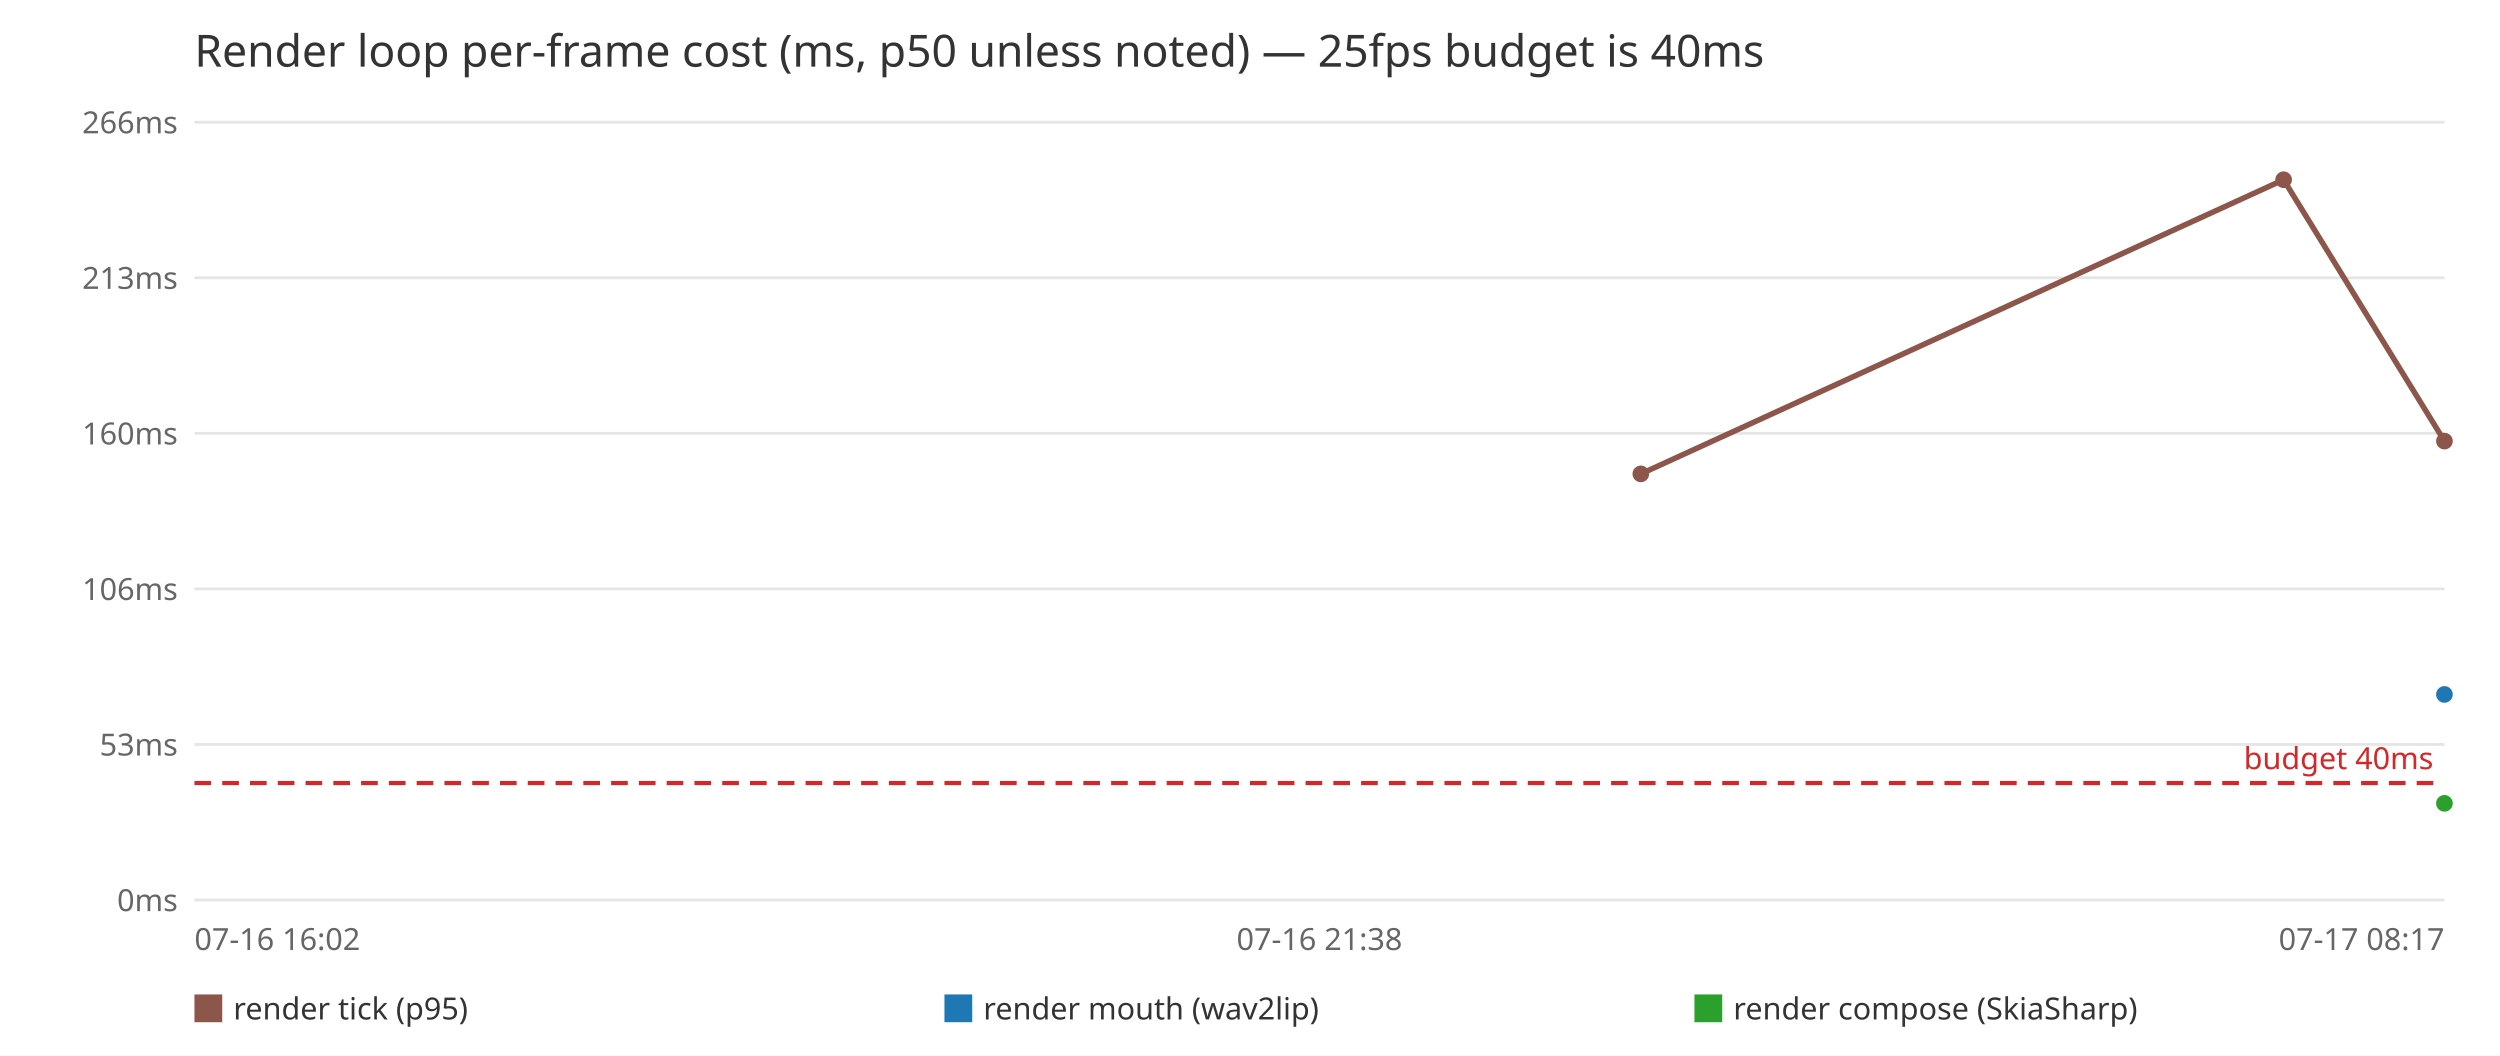
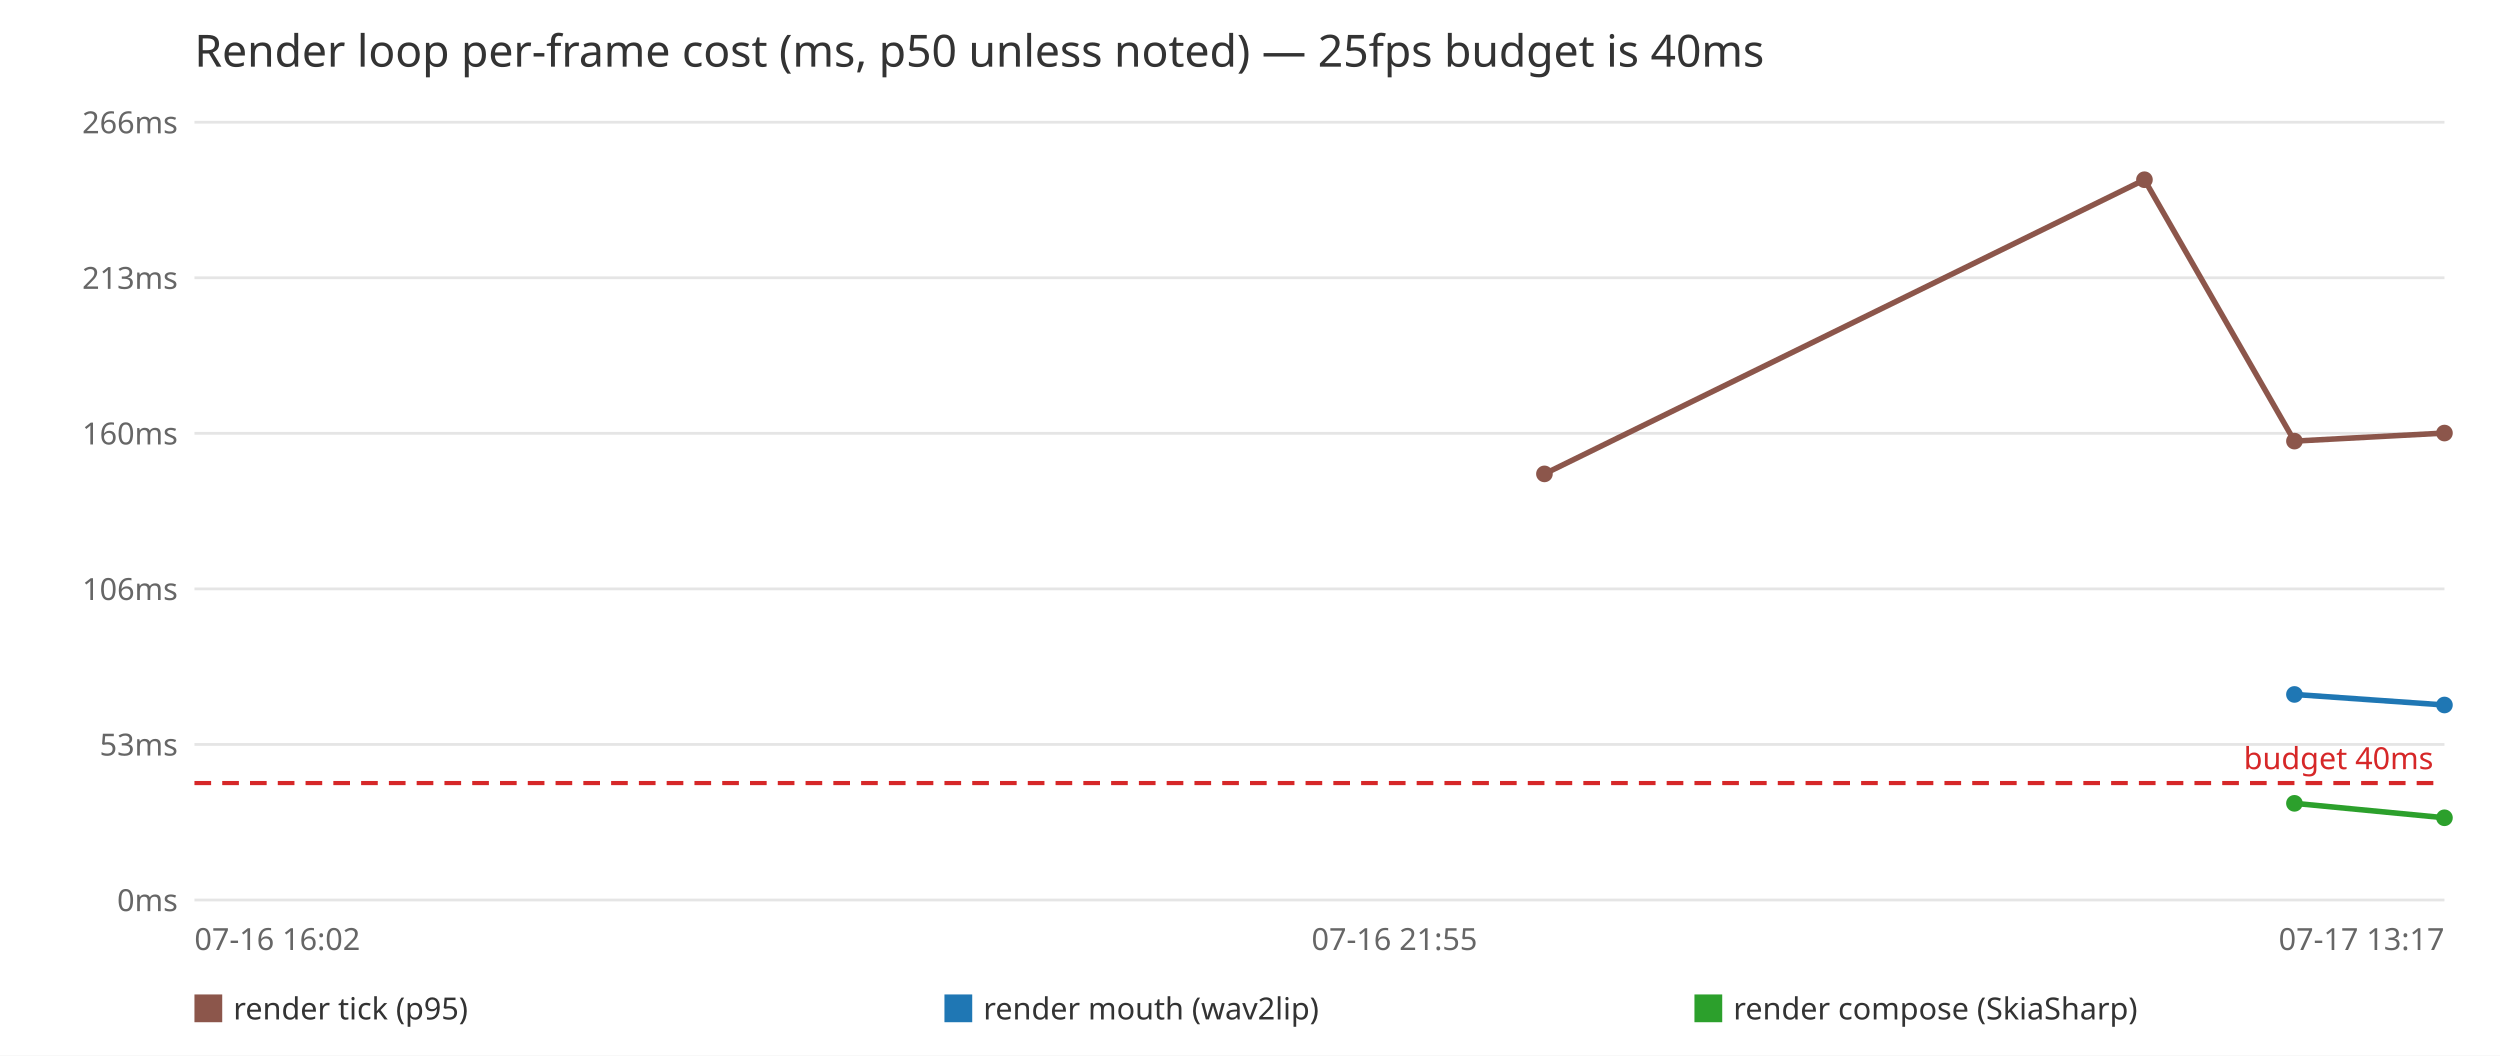
<svg xmlns="http://www.w3.org/2000/svg" width="900" height="380" viewBox="0 0 900 380" font-family="sans-serif">
  <rect width="900" height="380" fill="white" />
  <text x="70" y="24" font-size="16" fill="#333">Render loop per-frame cost (ms, p50 unless noted) — 25fps budget is 40ms</text>
  <line x1="70" y1="324.0" x2="880" y2="324.0" stroke="#e5e5e5" />
  <text x="64" y="328.0" font-size="11" fill="#666" text-anchor="end">0ms</text>
  <line x1="70" y1="268.0" x2="880" y2="268.0" stroke="#e5e5e5" />
  <text x="64" y="272.0" font-size="11" fill="#666" text-anchor="end">53ms</text>
  <line x1="70" y1="212.0" x2="880" y2="212.0" stroke="#e5e5e5" />
  <text x="64" y="216.0" font-size="11" fill="#666" text-anchor="end">106ms</text>
  <line x1="70" y1="156.0" x2="880" y2="156.0" stroke="#e5e5e5" />
  <text x="64" y="160.0" font-size="11" fill="#666" text-anchor="end">160ms</text>
  <line x1="70" y1="100.0" x2="880" y2="100.0" stroke="#e5e5e5" />
  <text x="64" y="104.0" font-size="11" fill="#666" text-anchor="end">213ms</text>
  <line x1="70" y1="44.0" x2="880" y2="44.0" stroke="#e5e5e5" />
  <text x="64" y="48.0" font-size="11" fill="#666" text-anchor="end">266ms</text>
  <line x1="70" y1="281.9" x2="880" y2="281.9" stroke="#d62728" stroke-width="1.5" stroke-dasharray="6,4" />
  <text x="876" y="276.9" font-size="11" fill="#d62728" text-anchor="end">budget 40ms</text>
  <text x="70.0" y="342" font-size="11" fill="#666" text-anchor="start">07-16 16:02</text>
-   <text x="475.0" y="342" font-size="11" fill="#666" text-anchor="middle">07-16 21:38</text>
-   <text x="880.0" y="342" font-size="11" fill="#666" text-anchor="end">07-17 08:17</text>
-   <polyline points="590.7,170.6 822.1,64.7 880.0,158.8" fill="none" stroke="#8c564b" stroke-width="2" />
-   <circle cx="590.7" cy="170.6" r="3" fill="#8c564b" />
-   <circle cx="822.1" cy="64.7" r="3" fill="#8c564b" />
-   <circle cx="880.0" cy="158.8" r="3" fill="#8c564b" />
+   <text x="502.0" y="342" font-size="11" fill="#666" text-anchor="middle">07-16 21:55</text>
+   <text x="880.0" y="342" font-size="11" fill="#666" text-anchor="end">07-17 13:17</text>
+   <polyline points="556.0,170.6 772.0,64.7 826.0,158.8 880.0,155.9" fill="none" stroke="#8c564b" stroke-width="2" />
+   <circle cx="556.0" cy="170.6" r="3" fill="#8c564b" />
+   <circle cx="772.0" cy="64.7" r="3" fill="#8c564b" />
+   <circle cx="826.0" cy="158.8" r="3" fill="#8c564b" />
+   <circle cx="880.0" cy="155.9" r="3" fill="#8c564b" />
  <rect x="70.0" y="358" width="10" height="10" fill="#8c564b" />
  <text x="84.0" y="367" font-size="11" fill="#333">render tick (p95)</text>
-   <polyline points="880.0,250.0" fill="none" stroke="#1f77b4" stroke-width="2" />
-   <circle cx="880.0" cy="250.0" r="3" fill="#1f77b4" />
+   <polyline points="826.0,250.0 880.0,253.8" fill="none" stroke="#1f77b4" stroke-width="2" />
+   <circle cx="826.0" cy="250.0" r="3" fill="#1f77b4" />
+   <circle cx="880.0" cy="253.8" r="3" fill="#1f77b4" />
  <rect x="340.0" y="358" width="10" height="10" fill="#1f77b4" />
  <text x="354.0" y="367" font-size="11" fill="#333">render mouth (wav2lip)</text>
-   <polyline points="880.0,289.2" fill="none" stroke="#2ca02c" stroke-width="2" />
-   <circle cx="880.0" cy="289.2" r="3" fill="#2ca02c" />
+   <polyline points="826.0,289.2 880.0,294.4" fill="none" stroke="#2ca02c" stroke-width="2" />
+   <circle cx="826.0" cy="289.2" r="3" fill="#2ca02c" />
+   <circle cx="880.0" cy="294.4" r="3" fill="#2ca02c" />
  <rect x="610.0" y="358" width="10" height="10" fill="#2ca02c" />
  <text x="624.0" y="367" font-size="11" fill="#333">render compose (SkiaSharp)</text>
</svg>
